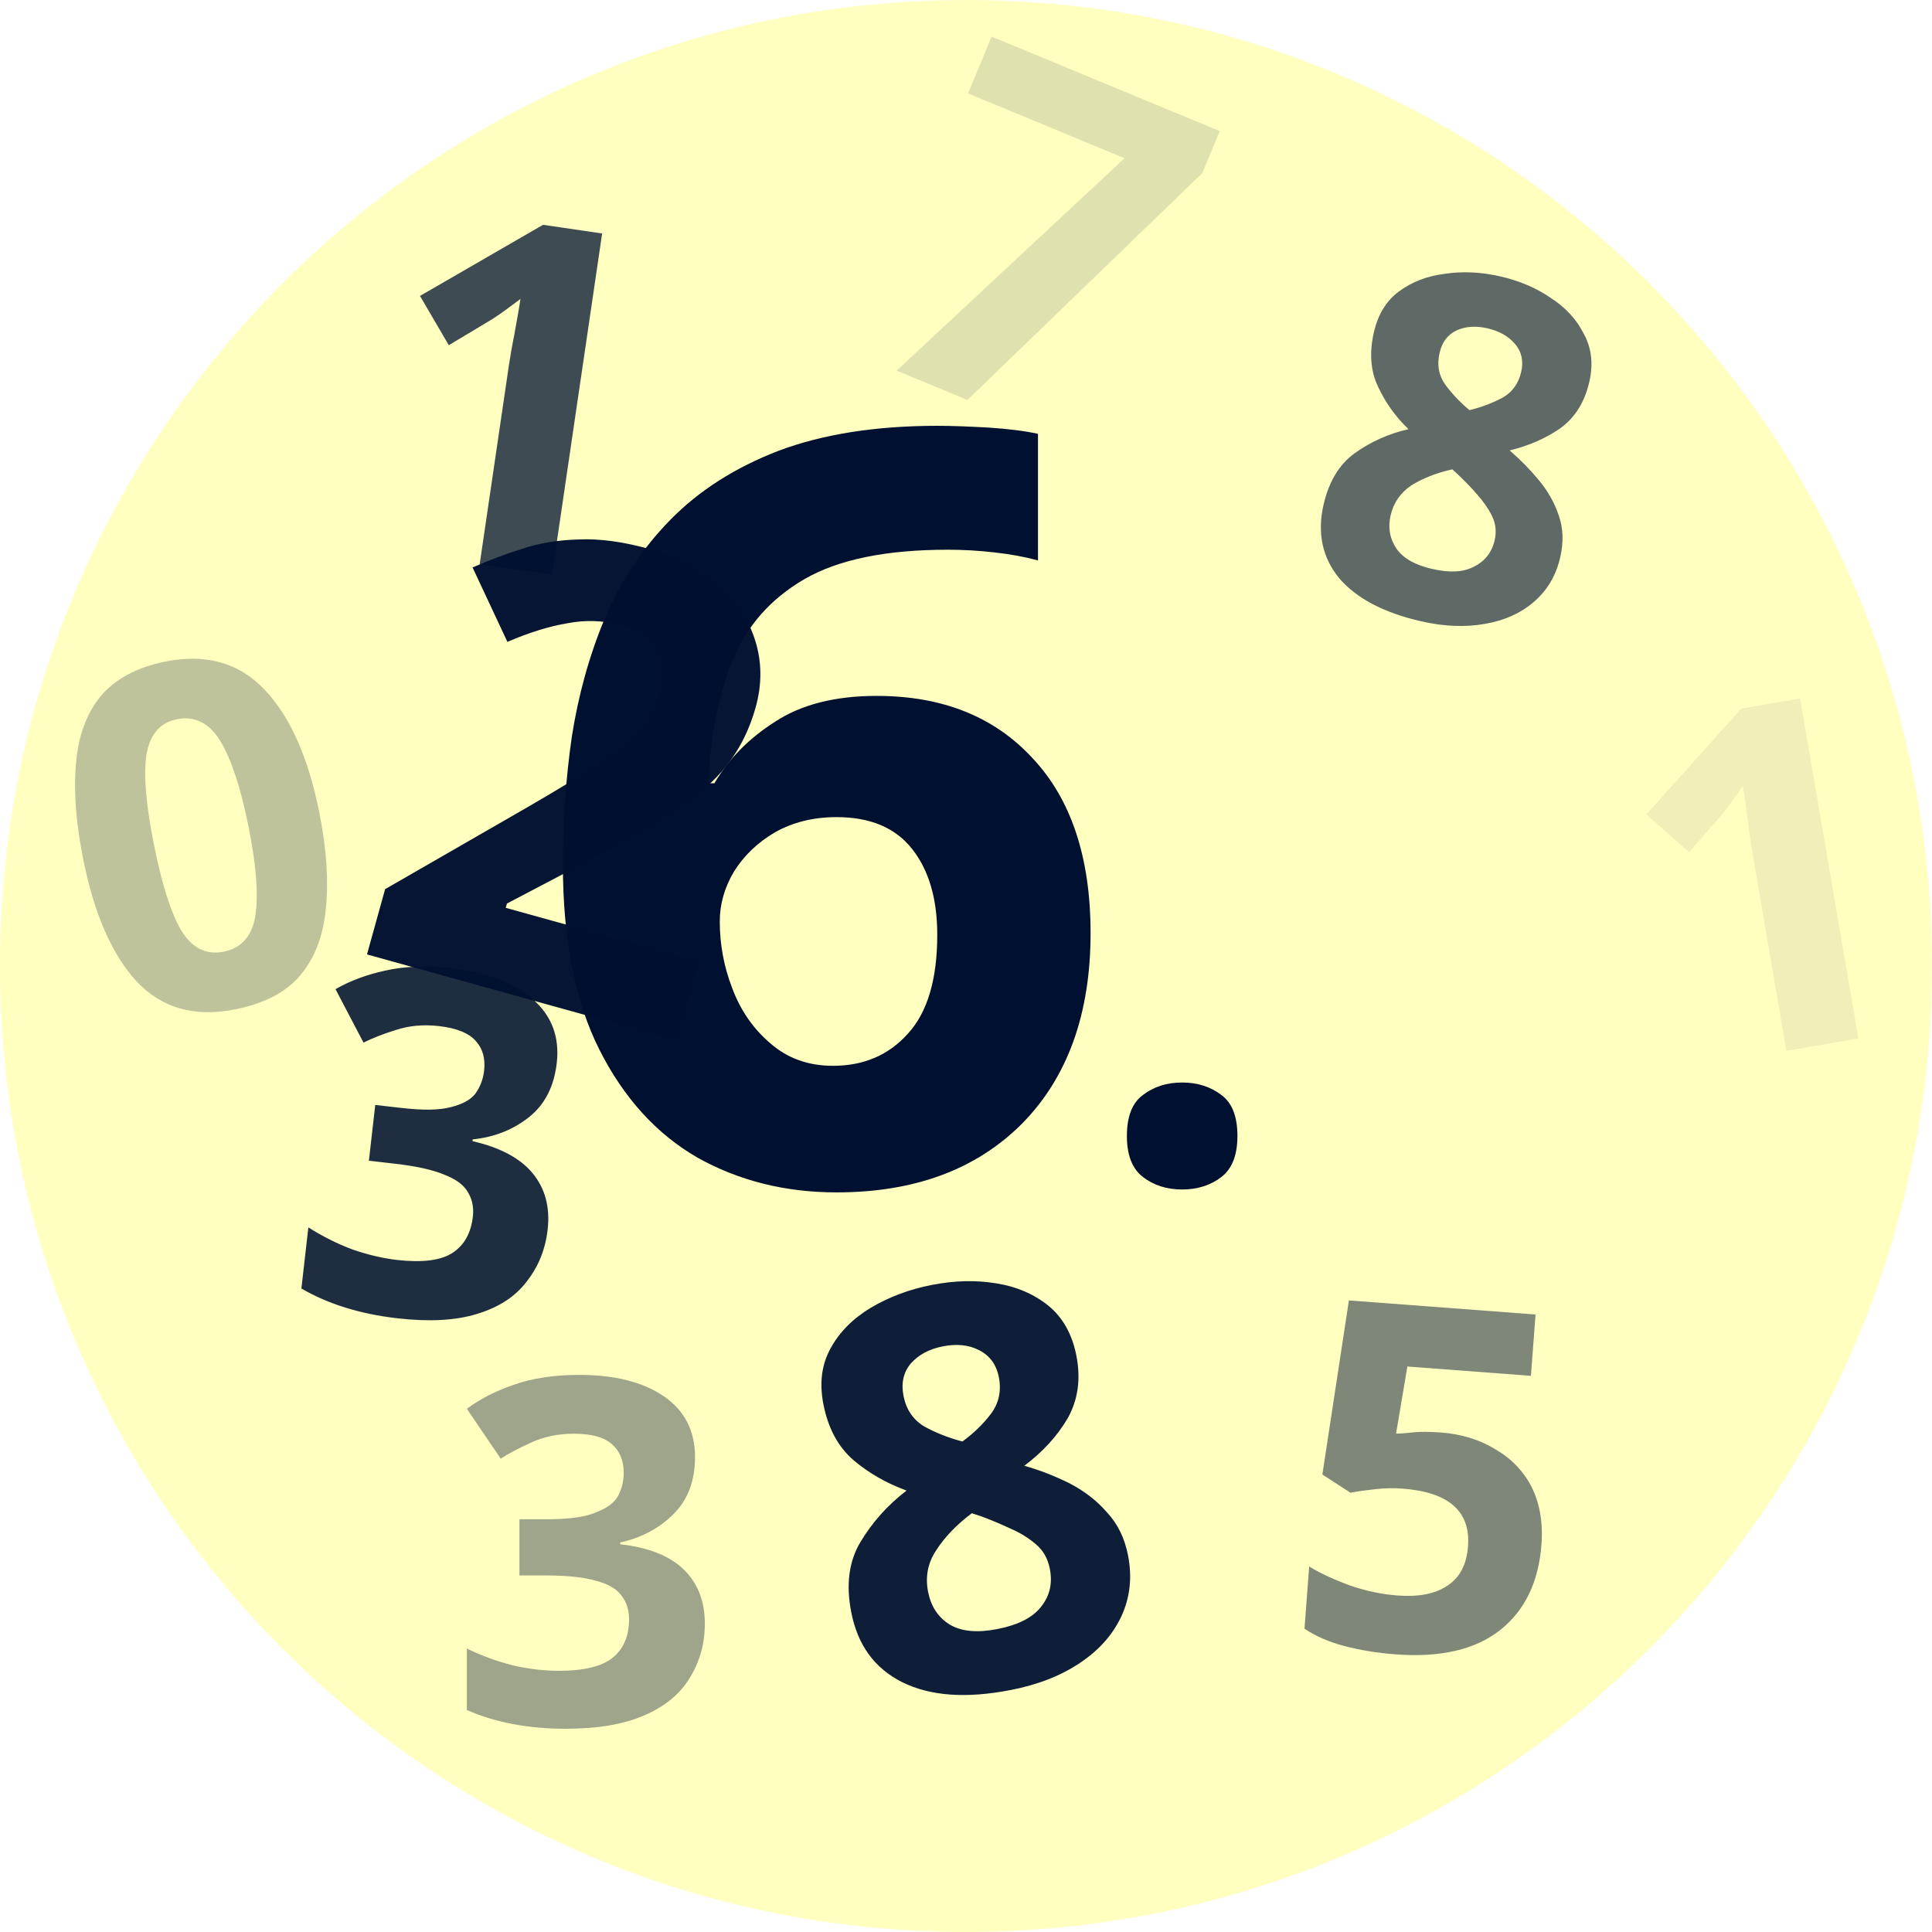
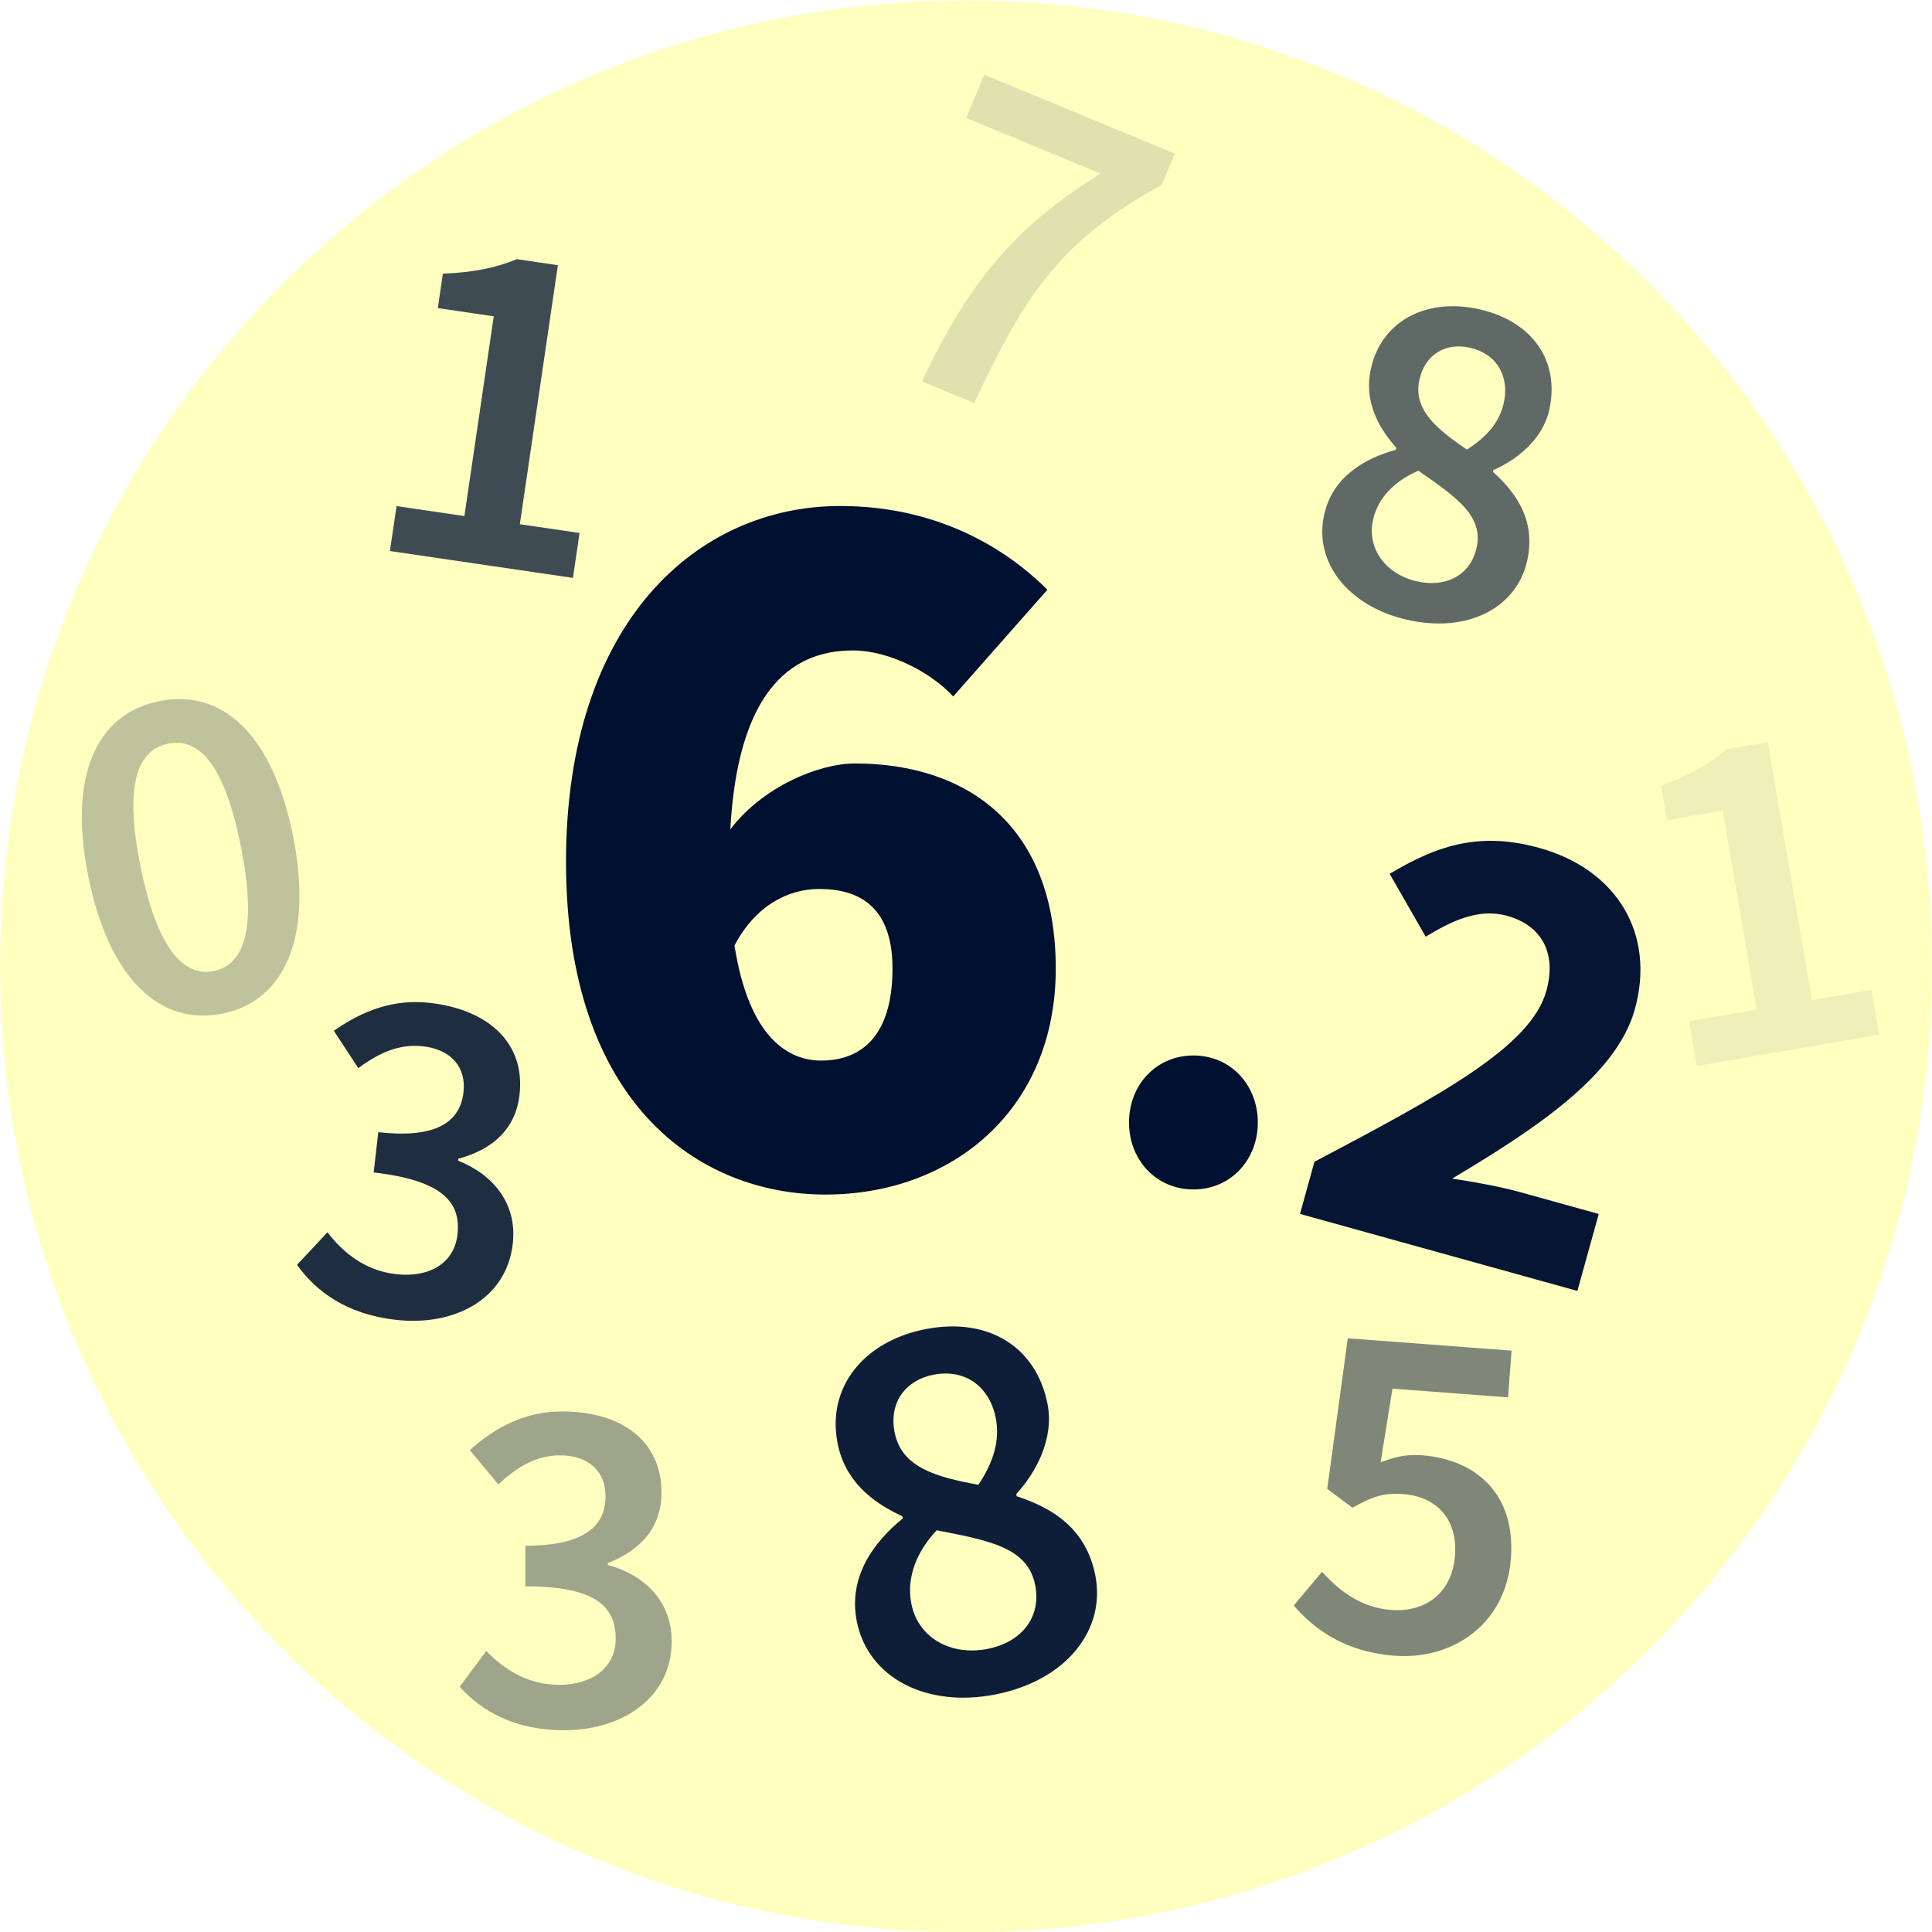
- <svg xmlns="http://www.w3.org/2000/svg" width="128" height="128" viewBox="0 0 33.867 33.867" version="1.1" id="svg8">
-   <defs id="defs2" />
-   <g id="layer1" transform="translate(0,-263.1333)">
-     <circle style="fill:#ffffc0;fill-opacity:1;stroke:none;stroke-width:0.505;stroke-linecap:butt;stroke-miterlimit:4;stroke-dasharray:none;stroke-opacity:1" id="path4492" cx="16.933" cy="280.067" r="16.933" />
-     <text xml:space="preserve" style="font-style:normal;font-variant:normal;font-weight:bold;font-stretch:normal;font-size:18.344px;line-height:6.615px;font-family:'Source Sans Pro';-inkscape-font-specification:'Source Sans Pro Bold';letter-spacing:0px;word-spacing:0px;fill:none;stroke:#000000;stroke-width:0.265px;stroke-linecap:butt;stroke-linejoin:miter;stroke-opacity:1" x="9.225" y="283.847" id="text1010">
-       <tspan id="tspan1008" x="9.225" y="283.847" style="font-style:normal;font-variant:normal;font-weight:900;font-stretch:normal;font-size:18.344px;font-family:'Source Sans Pro';-inkscape-font-specification:'Source Sans Pro Heavy';fill:#001030;fill-opacity:1;stroke:none;stroke-width:0.265px;stroke-opacity:1">6<tspan style="font-size:11.289px" id="tspan95" />
-       </tspan>
-     </text>
-     <text xml:space="preserve" style="font-style:normal;font-variant:normal;font-weight:bold;font-stretch:normal;font-size:12.7px;line-height:6.615px;font-family:'Source Sans Pro';-inkscape-font-specification:'Source Sans Pro Bold';text-align:end;letter-spacing:0px;word-spacing:0px;text-anchor:end;fill:none;stroke:#000000;stroke-width:0.265px;stroke-linecap:butt;stroke-linejoin:miter;stroke-opacity:1" x="103.571" y="267.946" id="text1010-0" transform="rotate(15.51476)">
-       <tspan id="tspan1008-0" x="103.571" y="267.946" style="font-style:normal;font-variant:normal;font-weight:bold;font-stretch:normal;font-size:11.289px;font-family:'Source Sans Pro';-inkscape-font-specification:'Source Sans Pro Bold';text-align:end;text-anchor:end;fill:#001030;fill-opacity:0.973;stroke:none;stroke-width:0.265px;stroke-opacity:1">2</tspan>
-     </text>
-     <text xml:space="preserve" style="font-style:normal;font-variant:normal;font-weight:bold;font-stretch:normal;font-size:10.583px;line-height:6.615px;font-family:'Source Sans Pro';-inkscape-font-specification:'Source Sans Pro Bold';letter-spacing:0px;word-spacing:0px;fill:none;stroke:#000000;stroke-width:0.265px;stroke-linecap:butt;stroke-linejoin:miter;stroke-opacity:1" x="-41.459" y="290.645" id="text1010-0-8" transform="rotate(-11.03255)">
-       <tspan id="tspan1008-0-0" x="-41.459" y="290.645" style="font-style:normal;font-variant:normal;font-weight:600;font-stretch:normal;font-size:9.878px;font-family:'Source Sans Pro';-inkscape-font-specification:'Source Sans Pro Semi-Bold';fill:#001030;fill-opacity:0.941;stroke:none;stroke-width:0.265px;stroke-opacity:1">8</tspan>
-     </text>
-     <text xml:space="preserve" style="font-style:normal;font-variant:normal;font-weight:bold;font-stretch:normal;font-size:10.583px;line-height:6.615px;font-family:'Source Sans Pro';-inkscape-font-specification:'Source Sans Pro Bold';letter-spacing:0px;word-spacing:0px;fill:none;stroke:#000000;stroke-width:0.265px;stroke-linecap:butt;stroke-linejoin:miter;stroke-opacity:1" x="37.27" y="283.535" id="text1010-0-8-6" transform="rotate(6.500769)">
-       <tspan id="tspan1008-0-0-4" x="37.27" y="283.535" style="font-style:normal;font-variant:normal;font-weight:600;font-stretch:normal;font-size:8.467px;font-family:'Source Sans Pro';-inkscape-font-specification:'Source Sans Pro Semi-Bold';fill:#001030;fill-opacity:0.878;stroke:none;stroke-width:0.265px;stroke-opacity:1">3</tspan>
-     </text>
-     <text xml:space="preserve" style="font-style:normal;font-variant:normal;font-weight:bold;font-stretch:normal;font-size:10.583px;line-height:6.615px;font-family:'Source Sans Pro';-inkscape-font-specification:'Source Sans Pro Bold';letter-spacing:0px;word-spacing:0px;fill:none;stroke:#000000;stroke-width:0.265px;stroke-linecap:butt;stroke-linejoin:miter;stroke-opacity:1" x="45.778" y="268.902" id="text1010-0-8-2" transform="rotate(8.356022)">
-       <tspan id="tspan1008-0-0-0" x="45.778" y="268.902" style="font-style:normal;font-variant:normal;font-weight:600;font-stretch:normal;font-size:8.467px;font-family:'Source Sans Pro';-inkscape-font-specification:'Source Sans Pro Semi-Bold';fill:#001030;fill-opacity:0.753;stroke:none;stroke-width:0.265px;stroke-opacity:1">1</tspan>
-     </text>
-     <text xml:space="preserve" style="font-style:normal;font-variant:normal;font-weight:bold;font-stretch:normal;font-size:10.583px;line-height:6.615px;font-family:'Source Sans Pro';-inkscape-font-specification:'Source Sans Pro Bold';letter-spacing:0px;word-spacing:0px;fill:none;stroke:#000000;stroke-width:0.265px;stroke-linecap:butt;stroke-linejoin:miter;stroke-opacity:1" x="82.86" y="261.527" id="text1010-0-8-4" transform="rotate(12.86052)">
-       <tspan id="tspan1008-0-0-6" x="82.86" y="261.527" style="font-style:normal;font-variant:normal;font-weight:600;font-stretch:normal;font-size:8.467px;font-family:'Source Sans Pro';-inkscape-font-specification:'Source Sans Pro Semi-Bold';fill:#001030;fill-opacity:0.627;stroke:none;stroke-width:0.265px;stroke-opacity:1">8</tspan>
-     </text>
-     <text xml:space="preserve" style="font-style:normal;font-variant:normal;font-weight:bold;font-stretch:normal;font-size:10.583px;line-height:6.615px;font-family:'Source Sans Pro';-inkscape-font-specification:'Source Sans Pro Bold';letter-spacing:0px;word-spacing:0px;fill:none;stroke:#000000;stroke-width:0.265px;stroke-linecap:butt;stroke-linejoin:miter;stroke-opacity:1" x="44.3" y="289.392" id="text1010-0-8-29" transform="rotate(4.30988)">
-       <tspan id="tspan1008-0-0-8" x="44.3" y="289.392" style="font-style:normal;font-variant:normal;font-weight:600;font-stretch:normal;font-size:8.467px;font-family:'Source Sans Pro';-inkscape-font-specification:'Source Sans Pro Semi-Bold';fill:#001030;fill-opacity:0.502;stroke:none;stroke-width:0.265px;stroke-opacity:1">5</tspan>
-     </text>
-     <text xml:space="preserve" style="font-style:normal;font-variant:normal;font-weight:bold;font-stretch:normal;font-size:10.583px;line-height:6.615px;font-family:'Source Sans Pro';-inkscape-font-specification:'Source Sans Pro Bold';letter-spacing:0px;word-spacing:0px;fill:#001030;fill-opacity:0.376;stroke:#000000;stroke-width:0.265px;stroke-linecap:butt;stroke-linejoin:miter;stroke-opacity:1" x="7.854" y="293.358" id="text1010-0-8-29-8">
-       <tspan id="tspan1008-0-0-8-1" x="7.854" y="293.358" style="font-style:normal;font-variant:normal;font-weight:600;font-stretch:normal;font-size:8.467px;font-family:'Source Sans Pro';-inkscape-font-specification:'Source Sans Pro Semi-Bold';fill:#001030;fill-opacity:0.376;stroke:none;stroke-width:0.265px;stroke-opacity:1">3</tspan>
-     </text>
-     <text xml:space="preserve" style="font-style:normal;font-variant:normal;font-weight:bold;font-stretch:normal;font-size:10.583px;line-height:6.615px;font-family:'Source Sans Pro';-inkscape-font-specification:'Source Sans Pro Bold';letter-spacing:0px;word-spacing:0px;fill:none;stroke:#000000;stroke-width:0.265px;stroke-linecap:butt;stroke-linejoin:miter;stroke-opacity:1" x="-53.639" y="276.067" id="text1010-0-8-29-5" transform="rotate(-11.35196)">
-       <tspan id="tspan1008-0-0-8-4" x="-53.639" y="276.067" style="font-style:normal;font-variant:normal;font-weight:600;font-stretch:normal;font-size:8.467px;font-family:'Source Sans Pro';-inkscape-font-specification:'Source Sans Pro Semi-Bold';fill:#001030;fill-opacity:0.251;stroke:none;stroke-width:0.265px;stroke-opacity:1">0</tspan>
-     </text>
-     <text xml:space="preserve" style="font-style:normal;font-variant:normal;font-weight:bold;font-stretch:normal;font-size:10.583px;line-height:6.615px;font-family:'Source Sans Pro';-inkscape-font-specification:'Source Sans Pro Bold';letter-spacing:0px;word-spacing:0px;fill:none;stroke:#000000;stroke-width:0.265px;stroke-linecap:butt;stroke-linejoin:miter;stroke-opacity:1" x="116.792" y="243.08" id="text1010-0-8-29-58" transform="rotate(22.5062)">
-       <tspan id="tspan1008-0-0-8-5" x="116.792" y="243.08" style="font-style:normal;font-variant:normal;font-weight:600;font-stretch:normal;font-size:8.467px;font-family:'Source Sans Pro';-inkscape-font-specification:'Source Sans Pro Semi-Bold';fill:#001030;fill-opacity:0.125;stroke:none;stroke-width:0.265px;stroke-opacity:1">7</tspan>
-     </text>
-     <text xml:space="preserve" style="font-style:normal;font-variant:normal;font-weight:bold;font-stretch:normal;font-size:10.583px;line-height:6.615px;font-family:'Source Sans Pro';-inkscape-font-specification:'Source Sans Pro Bold';letter-spacing:0px;word-spacing:0px;fill:none;stroke:#000000;stroke-width:0.265px;stroke-linecap:butt;stroke-linejoin:miter;stroke-opacity:1" x="-18.926" y="282.795" id="text1010-0-8-29-6" transform="rotate(-9.727291)">
-       <tspan id="tspan1008-0-0-8-17" x="-18.926" y="282.795" style="font-style:normal;font-variant:normal;font-weight:600;font-stretch:normal;font-size:8.467px;font-family:'Source Sans Pro';-inkscape-font-specification:'Source Sans Pro Semi-Bold';fill:#001030;fill-opacity:0.063;stroke:none;stroke-width:0.265px;stroke-opacity:1">1</tspan>
-     </text>
-     <text xml:space="preserve" style="font-style:normal;font-variant:normal;font-weight:bold;font-stretch:normal;font-size:18.344px;line-height:6.615px;font-family:'Source Sans Pro';-inkscape-font-specification:'Source Sans Pro Bold';letter-spacing:0px;word-spacing:0px;fill:#241030;fill-opacity:1;stroke:none;stroke-width:0.265px;stroke-linecap:butt;stroke-linejoin:miter;stroke-opacity:1;" x="19.114" y="283.847" id="text1010-9">
-       <tspan id="tspan1008-9" x="19.114" y="283.847" style="font-style:normal;font-variant:normal;font-weight:900;font-stretch:normal;font-size:11.289px;font-family:'Source Sans Pro';-inkscape-font-specification:'Source Sans Pro Heavy';fill:#001030;fill-opacity:1;stroke:none;stroke-width:0.265px;stroke-opacity:1">.</tspan>
-     </text>
+ <svg xmlns="http://www.w3.org/2000/svg" width="128" height="128" version="1.1" viewBox="0 0 33.867 33.867">
+   <g transform="translate(0 -263.13)">
+     <path d="m33.867 280.07a16.933 16.933 0 0 1 -16.933 16.933 16.933 16.933 0 0 1 -16.933 -16.933 16.933 16.933 0 0 1 16.933 -16.933 16.933 16.933 0 0 1 16.933 16.933z" fill="#ffffc0" />
+     <g fill="none" stroke="#000" stroke-width=".265px">
+       <g aria-label="6">
+         <path d="m14.471 284.07c2.201 0 4.036-1.468 4.036-3.962 0-2.495-1.541-3.595-3.522-3.595-0.624 0-1.614 0.404-2.183 1.156 0.128-2.348 1.009-3.137 2.146-3.137 0.66 0 1.394 0.404 1.761 0.807l1.651-1.871c-0.77-0.77-1.981-1.468-3.632-1.468-2.495 0-4.806 2.018-4.806 6.237s2.311 5.833 4.549 5.833zm-0.073-2.348c-0.569 0-1.266-0.385-1.523-2.018 0.367-0.697 0.936-0.991 1.486-0.991 0.66 0 1.284 0.275 1.284 1.394 0 1.229-0.587 1.614-1.247 1.614z" fill="#001030" stroke="none" />
+       </g>
+       <g transform="rotate(15.515)" aria-label="2">
+         <path d="m98.035 267.95h5.046v-1.4h-1.445c-0.339 0-0.835 0.045-1.197 0.09 1.163-1.219 2.292-2.506 2.292-3.714 0-1.377-0.96-2.28-2.371-2.28-1.027 0-1.693 0.384-2.405 1.14l0.903 0.892c0.361-0.384 0.756-0.734 1.276-0.734 0.621 0 1.016 0.384 1.016 1.084 0 1.016-1.287 2.247-3.116 3.974z" fill="#001030" fill-opacity=".973" stroke="none" />
+       </g>
+       <g transform="rotate(-11.033)" aria-label="8">
+         <path d="m-38.92 290.76c1.274 0 2.124-0.741 2.124-1.709 0-0.84-0.504-1.304-1.087-1.63v-0.04c0.405-0.296 0.84-0.82 0.84-1.442 0-1.017-0.721-1.699-1.847-1.699-1.087 0-1.897 0.652-1.897 1.669 0 0.662 0.385 1.126 0.869 1.472v0.04c-0.593 0.316-1.136 0.83-1.136 1.61 0 1.017 0.909 1.729 2.134 1.729zm0.415-3.665c-0.701-0.277-1.264-0.553-1.264-1.185 0-0.543 0.375-0.859 0.859-0.859 0.583 0 0.929 0.405 0.929 0.958 0 0.395-0.188 0.751-0.524 1.087zm-0.395 2.855c-0.642 0-1.156-0.415-1.156-1.037 0-0.484 0.286-0.889 0.682-1.175 0.849 0.346 1.511 0.593 1.511 1.274 0 0.583-0.435 0.938-1.037 0.938z" fill="#001030" fill-opacity=".941" stroke="none" />
+       </g>
+       <g transform="rotate(6.5008)" aria-label="3">
+         <path d="m39.302 283.64c1.033 0 1.888-0.576 1.888-1.558 0-0.711-0.483-1.168-1.118-1.338v-0.034c0.584-0.229 0.94-0.635 0.94-1.236 0-0.914-0.711-1.422-1.744-1.422-0.643 0-1.16 0.271-1.617 0.677l0.5 0.601c0.33-0.305 0.66-0.508 1.084-0.508 0.491 0 0.796 0.271 0.796 0.72 0 0.5-0.347 0.864-1.405 0.864v0.711c1.228 0 1.583 0.356 1.583 0.914 0 0.508-0.406 0.813-0.991 0.813-0.542 0-0.957-0.262-1.278-0.593l-0.466 0.627c0.381 0.423 0.957 0.762 1.829 0.762z" fill="#001030" fill-opacity=".878" stroke="none" />
+       </g>
+       <g transform="rotate(8.356)" aria-label="1">
+         <path d="m46.405 268.9h3.243v-0.796h-1.058v-4.589h-0.728c-0.339 0.203-0.711 0.339-1.245 0.44v0.61h0.991v3.539h-1.202z" fill="#001030" fill-opacity=".753" stroke="none" />
+       </g>
+       <g transform="rotate(12.861)" aria-label="8">
+         <path d="m85.036 261.63c1.092 0 1.82-0.635 1.82-1.465 0-0.72-0.432-1.118-0.931-1.397v-0.034c0.347-0.254 0.72-0.703 0.72-1.236 0-0.872-0.618-1.456-1.583-1.456-0.931 0-1.626 0.559-1.626 1.431 0 0.567 0.33 0.965 0.745 1.262v0.034c-0.508 0.271-0.974 0.711-0.974 1.38 0 0.872 0.779 1.482 1.829 1.482zm0.356-3.141c-0.601-0.237-1.084-0.474-1.084-1.016 0-0.466 0.322-0.737 0.737-0.737 0.5 0 0.796 0.347 0.796 0.821 0 0.339-0.161 0.643-0.449 0.931zm-0.339 2.447c-0.55 0-0.991-0.356-0.991-0.889 0-0.415 0.246-0.762 0.584-1.008 0.728 0.296 1.295 0.508 1.295 1.092 0 0.5-0.373 0.804-0.889 0.804z" fill="#001030" fill-opacity=".627" stroke="none" />
+       </g>
+       <g transform="rotate(4.3099)" aria-label="5">
+         <path d="m46.341 289.49c0.991 0 1.897-0.677 1.897-1.854 0-1.16-0.77-1.685-1.693-1.685-0.279 0-0.483 0.068-0.711 0.178l0.11-1.304h2.032v-0.821h-2.879l-0.161 2.659 0.466 0.296c0.322-0.212 0.516-0.305 0.864-0.305 0.593 0 0.991 0.364 0.991 1.008 0 0.652-0.44 1.033-1.041 1.033-0.542 0-0.94-0.271-1.262-0.576l-0.449 0.627c0.398 0.398 0.965 0.745 1.837 0.745z" fill="#001030" fill-opacity=".502" stroke="none" />
+       </g>
+     </g>
+     <g fill="#001030" fill-opacity=".376" stroke="#000" stroke-width=".265px" aria-label="3">
+       <path d="m9.886 293.46c1.033 0 1.888-0.576 1.888-1.558 0-0.711-0.483-1.168-1.118-1.338v-0.034c0.584-0.229 0.94-0.635 0.94-1.236 0-0.914-0.711-1.422-1.744-1.422-0.643 0-1.16 0.271-1.617 0.677l0.5 0.601c0.33-0.305 0.66-0.508 1.084-0.508 0.491 0 0.796 0.271 0.796 0.72 0 0.5-0.347 0.864-1.405 0.864v0.711c1.228 0 1.583 0.356 1.583 0.914 0 0.508-0.406 0.813-0.991 0.813-0.542 0-0.957-0.262-1.278-0.593l-0.466 0.627c0.381 0.423 0.957 0.762 1.829 0.762z" fill="#001030" fill-opacity=".376" stroke="none" />
+     </g>
+     <g fill="none" stroke="#000" stroke-width=".265px">
+       <g transform="rotate(-11.352)" aria-label="0">
+         <path d="m-51.471 276.17c1.118 0 1.829-0.999 1.829-2.819 0-1.812-0.711-2.769-1.829-2.769s-1.829 0.948-1.829 2.769 0.711 2.819 1.829 2.819zm0-0.762c-0.516 0-0.897-0.533-0.897-2.057s0.381-2.007 0.897-2.007c0.525 0 0.897 0.483 0.897 2.007s-0.373 2.057-0.897 2.057z" fill="#001030" fill-opacity=".251" stroke="none" />
+       </g>
+       <g transform="rotate(22.506)" aria-label="7">
+         <path d="m118.21 243.08h0.991c0.093-2.1 0.313-3.226 1.575-4.792v-0.593h-3.615v0.821h2.549c-1.041 1.448-1.405 2.65-1.499 4.564z" fill="#001030" fill-opacity=".125" stroke="none" />
+       </g>
+       <g transform="rotate(-9.7273)" aria-label="1">
+         <path d="m-18.299 282.79h3.243v-0.796h-1.058v-4.589h-0.728c-0.339 0.203-0.711 0.339-1.245 0.44v0.61h0.991v3.539h-1.202z" fill="#001030" fill-opacity=".063" stroke="none" />
+       </g>
+     </g>
+     <g fill="#241030" aria-label=".">
+       <path d="m20.92 283.98c0.655 0 1.129-0.519 1.129-1.174 0-0.655-0.474-1.174-1.129-1.174-0.655 0-1.129 0.519-1.129 1.174 0 0.655 0.474 1.174 1.129 1.174z" fill="#001030" />
+     </g>
  </g>
</svg>
